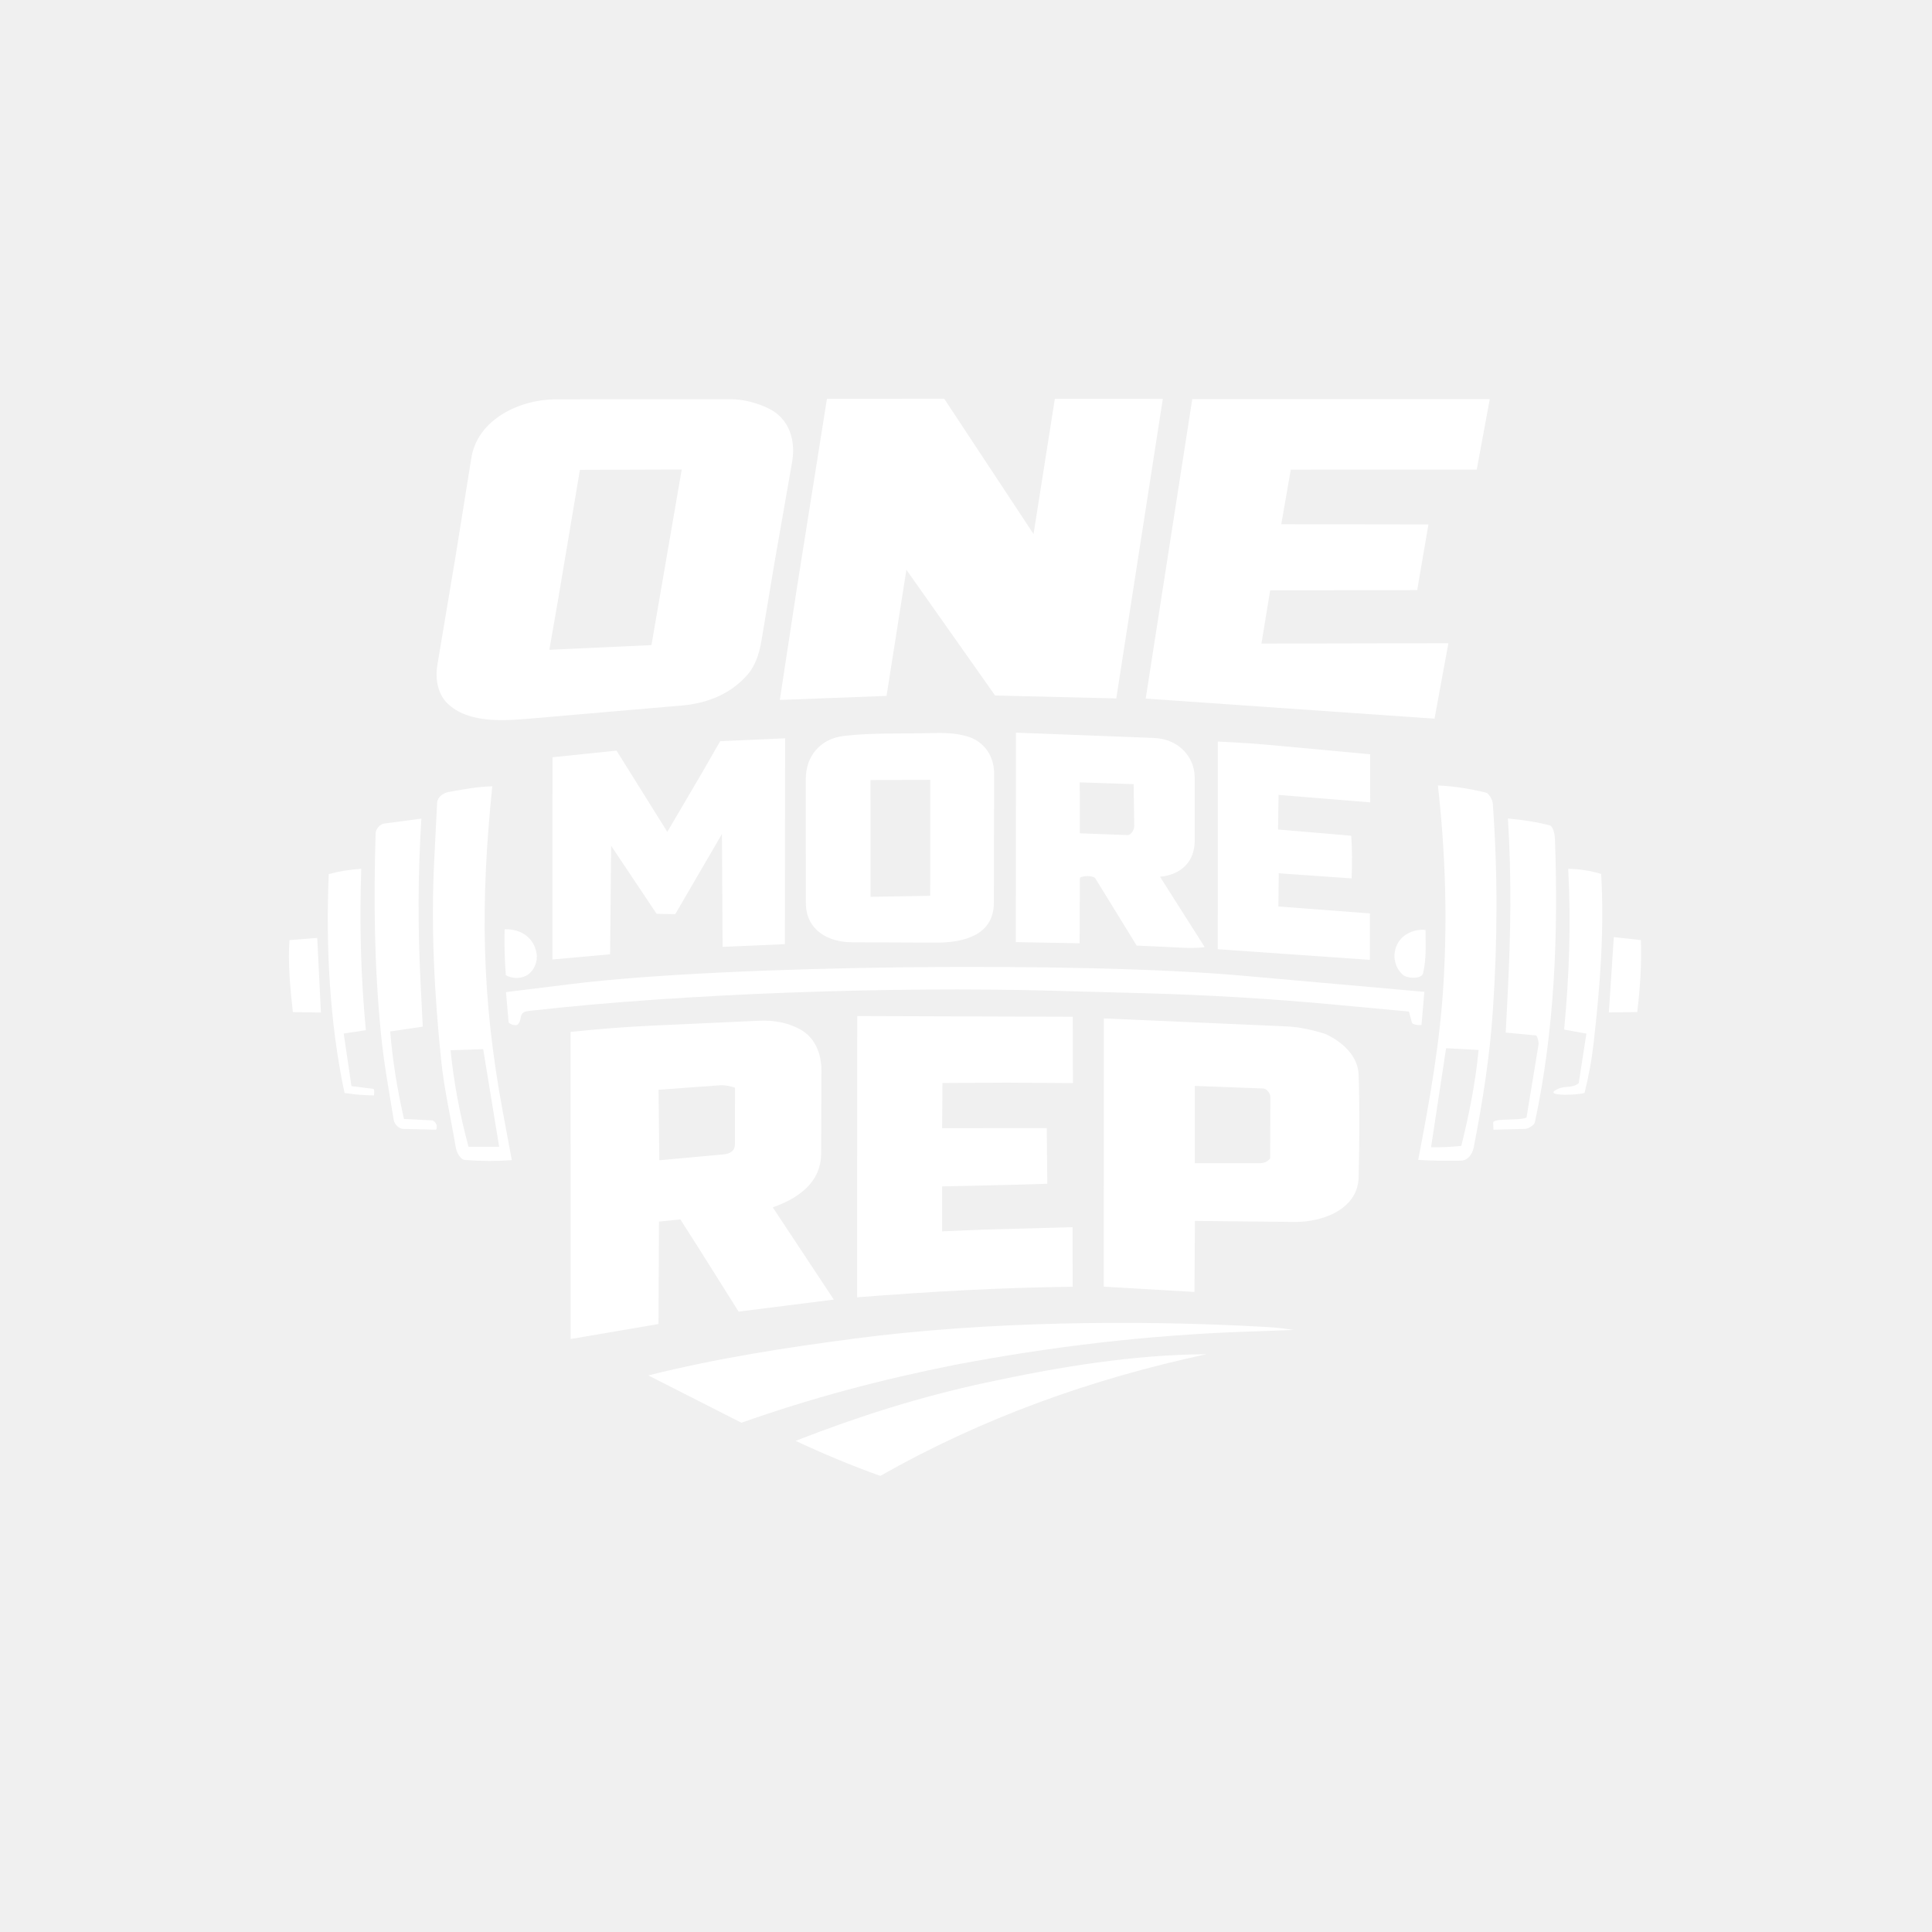
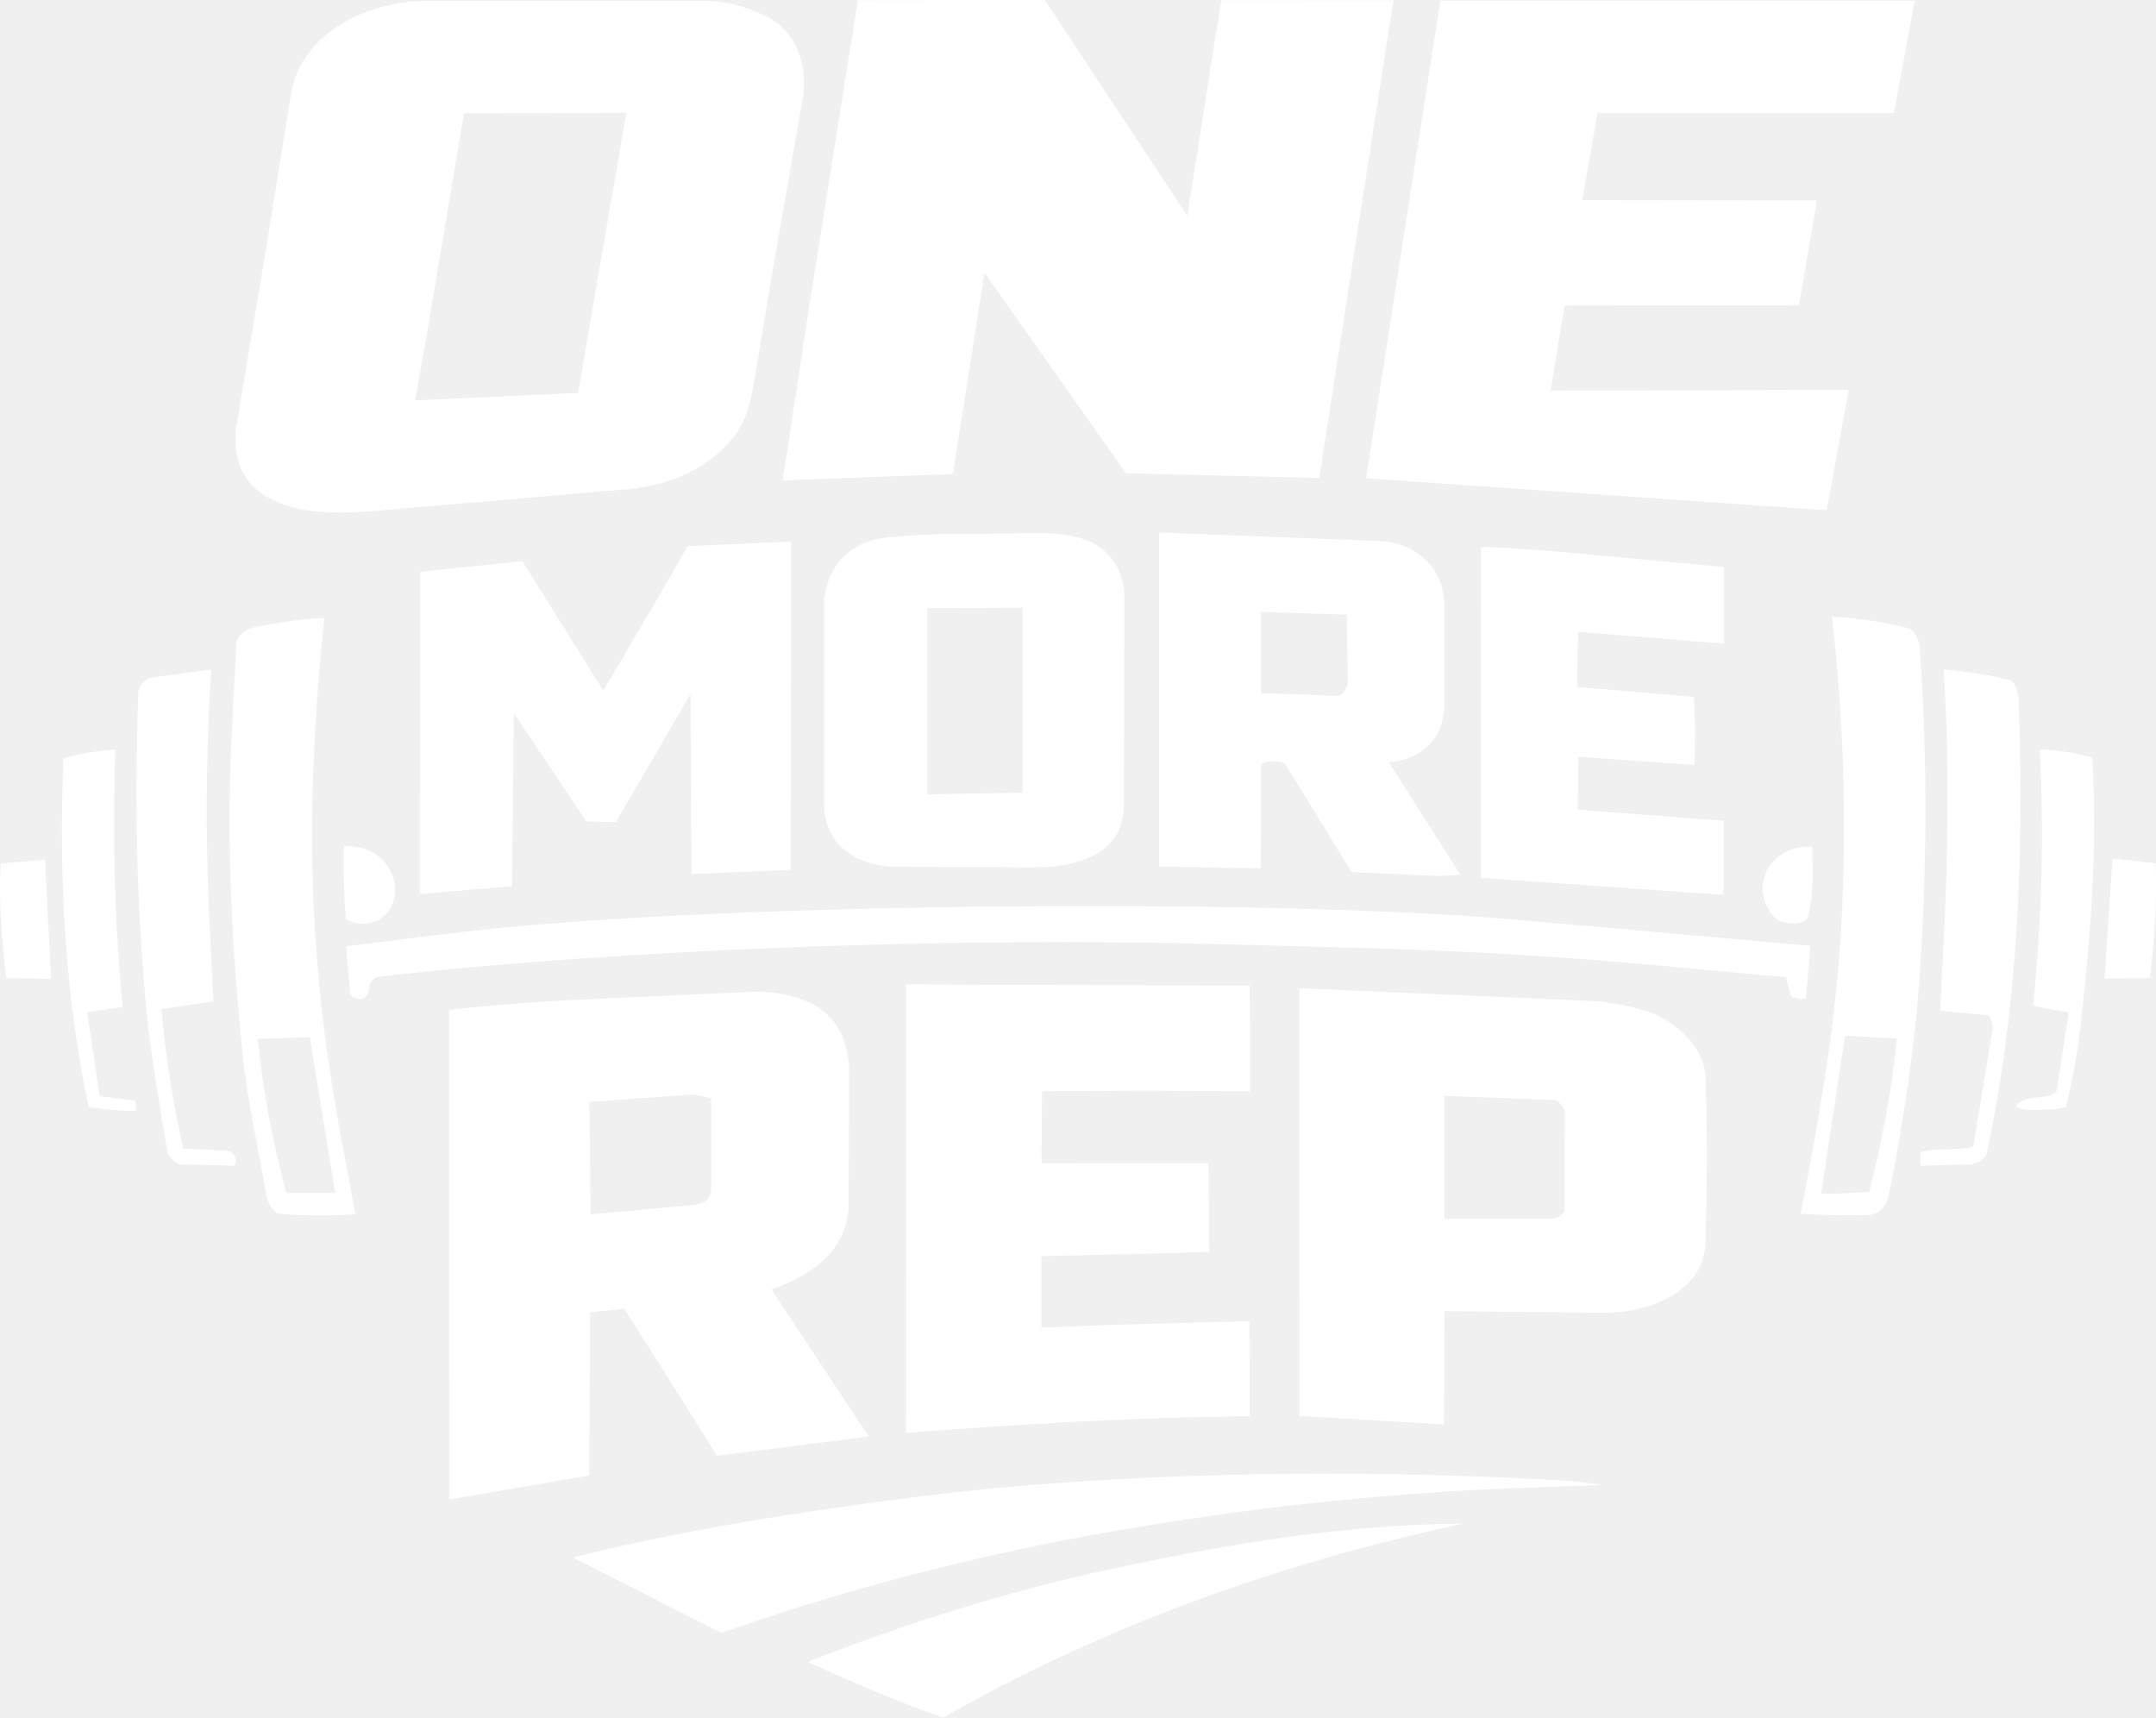
- <svg xmlns="http://www.w3.org/2000/svg" id="Layer_1" viewBox="0 0 1950.9 1950.9">
+ <svg xmlns="http://www.w3.org/2000/svg" id="Layer_1" viewBox="0 0 1365.38 1087.74">
  <defs>
    <style>.cls-1{fill:#fff;}</style>
  </defs>
-   <polygon class="cls-1" points="1127.21 705.25 1004.82 702.3 915.27 575.35 895.22 702.7 787.45 706.79 804.46 595.13 835.03 402.73 953.42 402.59 1043.66 539.25 1065.17 402.69 1174.21 402.75 1127.21 705.25" />
-   <path class="cls-1" d="M688.67,712.38l-148.25,12.8c-28.07,2.42-64.6,6.3-87.2-13.55-11.02-9.68-14.03-25.48-11.6-40.02l18.56-110.86,15.79-98.42c6.24-38.91,48.83-59.1,85.6-59.11l176.83-.06c12.76,0,26.3,3.86,37.07,8.96,21.73,10.29,28.25,32.52,24.34,54.78l-17.87,102-12.78,76.62c-2.1,12.6-5.64,25.66-14.02,35.41-16.65,19.35-40.11,29.2-66.48,31.48ZM657.82,651.43l30.58-177.33-102.81.35-22.01,130.95-8.86,50.75,103.09-4.72Z" />
-   <polygon class="cls-1" points="1431.06 595.9 1282.61 596.1 1273.78 649.89 1462.57 649.5 1448.56 725.69 1156.91 705.41 1203.93 403.04 1504.35 403.01 1491.18 474.18 1303.43 474.23 1293.8 529.35 1442.41 529.57 1431.06 595.9" />
-   <path class="cls-1" d="M745.81,1324.43l-37.94-60.36-20.87-32.74-21.57,2.22-.51,103.41-88.69,15.15-.06-310.11c27.62-2.88,54.36-5.06,82.38-6.34l108.44-4.95c14.52-.66,29.39,2.09,41.56,9.04,14.86,8.49,20.97,24.76,20.91,41.29l-.29,83.78c-.1,29.74-23.79,45.5-48.83,54.36l61.63,93.13-96.16,12.13ZM730.39,1165.71c6.91-.63,11.7-3.42,11.71-10.41l.07-56.98c-4.25-1.59-10.46-2.74-14.96-2.42l-62.21,4.49.76,71.22,64.63-5.91Z" />
-   <path class="cls-1" d="M1371.88,1189.2c-.8,31.38-35.56,44.98-64.69,44.69l-100.6-1.03-.41,71.72-91.64-5.34.13-270.84,184.72,8.07c13.56.59,25.15,3.52,38.36,7.34,16,7.15,33.46,21.39,34.14,41.11,1.2,35.11.88,69.41,0,104.28ZM1282.58,1169.68l.19-62.3c.16-3.13-3.74-8.1-7.23-8.24l-69.05-2.6.02,78.01,65.08.04c4.32,0,8.36-1.24,10.98-4.91Z" />
-   <path class="cls-1" d="M1057.51,1195.34l-41.08,1.21-65.08,1.44-.05,45.41,42.16-1.78,89.56-2.43.15,60.15c-73.66.84-143.85,4.9-217.68,10.65l.12-283.99,217.63.7.17,67-67.13-.47-64.61.38-.31,45.62,105.66-.09.51,56.2Z" />
-   <polygon class="cls-1" points="617.15 854.11 616.07 963.61 557.8 968.85 557.9 764.68 622.56 757.95 673.83 840 708.57 780.88 727.22 748.45 792.8 745.52 792.59 953.38 729.66 956.1 729 842.16 681.85 923.12 663.06 922.76 617.15 854.11" />
-   <path class="cls-1" d="M945.01,951.85l-84.76-.36c-24.67-.11-46.52-12.71-46.54-39.9l-.07-124.8c-.01-22.64,13.97-40.73,38.45-43.65,28.6-3.42,58.33-2.02,88.05-2.89,12.78-.37,25.11-.12,36.84,3.42,17.1,5.16,26.9,19.99,26.87,37.54l-.26,130.35c-.07,32.74-30.24,40.41-58.59,40.29ZM939.32,904.55l.03-117.1-60.33.24.02,117.92,60.29-1.06Z" />
-   <path class="cls-1" d="M1179.6,956.28l-31.8-1.44-41.88-68.05c-2.63-2.92-12.98-2.58-15.46-.36l-.31,66.08-64.39-1.18.12-211.5,139.79,5.41c22.48.87,39.87,16.9,40.7,38.7l.02,65.01c0,20.17-12.58,34.14-35,36.41l45.13,71.06c-12.54,1.58-24.18.44-36.92-.14ZM1145.35,834.35l-.64-42.53-54.38-1.79.09,51.43,48.33,1.79c3.25.12,6.65-5.54,6.6-8.89Z" />
-   <path class="cls-1" d="M1364.44,843.93c.98,14.5,1.05,27.89.37,43.05l-73.55-5.15-.37,33.53,92.43,7.02-.05,46.84-153.62-10.73.11-209.66c20.68.83,40.9,2.35,61.78,4.29l92.04,8.57.03,48.5-92.54-7.51-.49,34.95,73.84,6.3Z" />
-   <path class="cls-1" d="M1060.91,1000.38c-158.36-4.31-370.16,2.7-525.46,20.28-6.14.69-9.05,1.34-9.91,8.23-.27,2.2-1.85,5.34-3.5,6.08-2.03.91-8.3-.83-8.5-3.18l-2.6-29.97,66.01-8.16c158.44-19.59,517.05-22.69,676.37-8.54l184.97,16.43-2.9,33.59c-3.13.24-9.06-.36-9.66-2.57l-3.03-11.14-75.27-7c-63.91-5.95-125.93-9.68-190.05-11.43l-96.47-2.63Z" />
-   <path class="cls-1" d="M1257.43,1344.71c-99.35,3.54-196.22,15-293.79,33.59-73.65,14.68-144.29,33.34-214.96,58.36l-94.04-47.8c69.49-17.35,138.35-28.06,209.42-37.33,131.01-17.08,283.28-19.1,414.82-11.56,9.85.56,18.08,1.49,27.14,3.01l-48.58,1.73Z" />
-   <path class="cls-1" d="M469.34,1171.32c-4.32-.31-8.29-7.78-8.99-12.01-5.05-30.38-11.84-58.77-14.98-89.65-6.86-67.39-10.29-133.97-6.87-201.58l2.9-57.34c.3-5.95,6.19-10.04,11.51-11,15.06-2.71,28.83-5.3,44.2-5.8-12.18,118.21-10.93,213.07,10.65,328.92l9.06,48.63c-16.3,1.17-29.72,1.1-47.48-.17ZM504.04,1158.01l-16.13-98.6-32.93,1.08c3.36,33.56,9.42,65,18.12,97.53h30.94Z" />
-   <path class="cls-1" d="M1488.24,1158.25c-1.48,7.62-6.14,13.62-13.06,13.75-14.6.29-28.41.15-43.11-.73,11.71-60.99,22.29-119.56,25.74-181.41,3.7-66.24,1.63-129.58-5.83-196.73,16.38.72,33.51,3.54,48.76,7.35,2.79.7,6.4,7.5,6.62,10.52,5.11,70.26,4.87,138.62.13,209.09-3.17,47.13-10.21,91.43-19.27,138.16ZM1475.6,1157.1c7.93-32.08,14.2-63.21,17.46-96.86l-32.81-1.78-15.2,99.99c10.47.24,19.4-.28,30.55-1.35Z" />
-   <path class="cls-1" d="M888.91,1490.33c-29.65-10.52-61.1-23.9-85.51-35.39,63.83-24.89,125.64-44.42,191.19-58.55,74.62-16.09,148.49-28.44,223.7-28.94-116.53,25.01-226.39,64.42-329.38,122.89Z" />
-   <path class="cls-1" d="M1508.04,1140.8l-.25-7.12c-.17-4.87,25.93-1.75,33.64-5.16l12.2-73.92c.38-2.32-1.3-8.39-2.51-9.03l-30.68-2.88,2.03-39.71c3.03-59.39,3.98-116.94.18-176.48,14.61,1.37,28.81,3.43,42.24,6.95,3.69.97,5.14,10.01,5.26,13.34,3.45,96.15-.2,192.57-20.24,286.45-.66,3.08-6.84,6.6-9.91,6.69l-31.95.86Z" />
-   <path class="cls-1" d="M435.81,1131.3c3.86.19,6.83,6.31,4.44,9.48l-33.21-.84c-4.35-.11-8.78-4.7-9.48-9.07-4.71-29.25-9.84-56.36-12.79-86.13-6.76-68.18-7.6-134.81-5.47-203.06.15-4.81,4.5-9.54,8.67-10.1l37.54-4.97c-3.53,55.61-3.65,109.49-.87,165l2.26,45.06-32.89,4.89c2.58,30.74,7.09,58.18,13.91,88.38l27.9,1.38Z" />
-   <path class="cls-1" d="M370.33,1098.66l6.5.79c1.48.18,1.05,4.63.77,6.67-9.33-.08-18.94-.76-29.71-2.47-15.07-70.91-19.04-148.4-15.91-220.98,11.2-3.05,20.59-4.5,32.8-5.4-1.86,54.89-.55,108.19,4.66,163l-22.38,3.37,7.85,53.15,15.42,1.88Z" />
-   <path class="cls-1" d="M1600.1,1103.49c-4.05,2.18-40.15,3.91-29.51-2.61,9.25-5.68,16.17-1.06,23.57-7.09l7.76-50.05-22.49-4.09c5.27-55.55,7-107.09,4.12-162.45,11.74.44,22.2,1.96,33.29,5.28,3.29,57.82-1.16,113.74-7.61,170.73-2,17.63-4.75,32.38-9.13,50.29Z" />
-   <path class="cls-1" d="M1653.29,1021.94l-28.69.4,5-76.06,27.35,3.02c.7,25.2-.61,46.8-3.66,72.64Z" />
-   <path class="cls-1" d="M295.71,1022c-2.68-24-5.09-50.39-3.38-72.69l28.01-2.24,3.71,75.37-28.34-.44Z" />
-   <path class="cls-1" d="M541.76,962.38c1.58,8.8-2.63,17.3-8.17,21.44-5.97,4.46-15.65,5.04-22.79.9-1.24-15.14-1.64-30.38-1.23-46.35,16.1-.54,29.32,8.02,32.2,24.01Z" />
-   <path class="cls-1" d="M1437.03,982.66c-1.46,6.43-16.59,5.51-20.85,1.39-8.69-8.41-10.56-21.03-4.63-31.73,4.87-8.79,16.66-14.69,27.91-13.22.14,15.47.92,28.77-2.43,43.56Z" />
+   <polygon class="cls-1" points="835.45 302.66 713.06 299.71 623.51 172.76 603.46 300.11 495.68 304.2 512.7 192.54 543.27 .14 661.66 0 751.9 136.66 773.41 .1 882.45 .16 835.45 302.66" />
+   <path class="cls-1" d="M396.9,309.79l-148.25,12.8c-28.07,2.42-64.6,6.3-87.2-13.55-11.02-9.68-14.03-25.48-11.6-40.02l18.56-110.86,15.79-98.42C190.46,20.83,233.05.63,269.82.62l176.83-.06c12.76,0,26.3,3.86,37.07,8.96,21.73,10.29,28.25,32.52,24.34,54.78l-17.87,102-12.78,76.62c-2.1,12.6-5.64,25.66-14.02,35.41-16.65,19.35-40.11,29.2-66.48,31.48ZM366.06,248.84l30.58-177.33-102.81.35-22.01,130.95-8.86,50.75,103.09-4.72Z" />
+   <polygon class="cls-1" points="1139.3 193.31 990.85 193.51 982.02 247.3 1170.8 246.91 1156.8 323.1 865.15 302.82 912.17 .45 1212.59 .42 1199.42 71.59 1011.67 71.64 1002.04 126.76 1150.65 126.98 1139.3 193.31" />
+   <path class="cls-1" d="M454.05,921.84l-37.94-60.36-20.87-32.74-21.57,2.22-.51,103.41-88.69,15.15-.06-310.11c27.62-2.88,54.36-5.06,82.38-6.34l108.44-4.95c14.52-.66,29.39,2.09,41.56,9.04,14.86,8.49,20.97,24.76,20.91,41.29l-.29,83.78c-.1,29.74-23.79,45.5-48.83,54.36l61.63,93.13-96.16,12.13ZM438.63,763.12c6.91-.63,11.7-3.42,11.71-10.41l.07-56.98c-4.25-1.59-10.46-2.74-14.96-2.42l-62.21,4.49.76,71.22,64.63-5.91Z" />
+   <path class="cls-1" d="M1080.12,786.61c-.8,31.38-35.56,44.98-64.69,44.69l-100.6-1.03-.41,71.72-91.64-5.34.13-270.84,184.72,8.07c13.56.59,25.15,3.52,38.36,7.34,16,7.15,33.46,21.39,34.14,41.11,1.2,35.11.88,69.41,0,104.28ZM990.81,767.09l.19-62.3c.16-3.13-3.74-8.1-7.23-8.24l-69.05-2.6.02,78.01,65.08.04c4.32,0,8.36-1.24,10.98-4.91Z" />
+   <path class="cls-1" d="M765.75,792.76l-41.08,1.21-65.08,1.44-.05,45.41,42.16-1.78,89.56-2.43.15,60.15c-73.66.84-143.85,4.9-217.68,10.65l.12-283.99,217.63.7.17,67-67.13-.47-64.61.38-.31,45.62,105.66-.09.51,56.2Z" />
+   <polygon class="cls-1" points="325.39 451.52 324.31 561.02 266.04 566.26 266.13 362.09 330.8 355.36 382.07 437.41 416.81 378.29 435.46 345.86 501.04 342.93 500.83 550.79 437.9 553.51 437.24 439.57 390.08 520.54 371.3 520.17 325.39 451.52" />
+   <path class="cls-1" d="M653.24,549.26l-84.76-.36c-24.67-.11-46.52-12.71-46.54-39.9l-.07-124.8c-.01-22.64,13.97-40.73,38.45-43.65,28.6-3.42,58.33-2.02,88.05-2.89,12.78-.37,25.11-.12,36.84,3.42,17.1,5.16,26.9,19.99,26.87,37.54l-.26,130.35c-.07,32.74-30.24,40.41-58.59,40.29ZM647.55,501.96l.03-117.1-60.33.24.02,117.92,60.29-1.06Z" />
+   <path class="cls-1" d="M887.84,553.69l-31.8-1.44-41.88-68.05c-2.63-2.92-12.98-2.58-15.46-.36l-.31,66.08-64.39-1.18.12-211.5,139.79,5.41c22.48.87,39.87,16.9,40.7,38.7l.02,65.01c0,20.17-12.58,34.14-35,36.41l45.13,71.06c-12.54,1.58-24.18.44-36.92-.14ZM853.59,431.77l-.64-42.53-54.38-1.79.09,51.43,48.33,1.79c3.25.12,6.65-5.54,6.6-8.89Z" />
+   <path class="cls-1" d="M1072.68,441.34c.98,14.5,1.05,27.89.37,43.05l-73.55-5.15-.37,33.53,92.43,7.02-.05,46.84-153.62-10.73.11-209.66c20.68.83,40.9,2.35,61.78,4.29l92.04,8.57.03,48.5-92.54-7.51-.49,34.95,73.84,6.3Z" />
+   <path class="cls-1" d="M769.14,597.79c-158.36-4.31-370.16,2.7-525.46,20.28-6.14.69-9.05,1.34-9.91,8.23-.27,2.2-1.85,5.34-3.5,6.08-2.03.91-8.3-.83-8.5-3.18l-2.6-29.97,66.01-8.16c158.44-19.59,517.05-22.69,676.37-8.54l184.97,16.43-2.9,33.59c-3.13.24-9.06-.36-9.66-2.57l-3.03-11.14-75.27-7c-63.91-5.95-125.93-9.68-190.05-11.43l-96.47-2.63Z" />
+   <path class="cls-1" d="M965.67,942.13c-99.35,3.54-196.22,15-293.79,33.59-73.65,14.68-144.29,33.34-214.96,58.36l-94.04-47.8c69.49-17.35,138.35-28.06,209.42-37.33,131.01-17.08,283.28-19.1,414.82-11.56,9.85.56,18.08,1.49,27.14,3.01l-48.58,1.73Z" />
+   <path class="cls-1" d="M177.58,768.73c-4.32-.31-8.29-7.78-8.99-12.01-5.05-30.38-11.84-58.77-14.98-89.65-6.86-67.39-10.29-133.97-6.87-201.58l2.9-57.34c.3-5.95,6.19-10.04,11.51-11,15.06-2.71,28.83-5.3,44.2-5.8-12.18,118.21-10.93,213.07,10.65,328.92l9.06,48.63c-16.3,1.17-29.72,1.1-47.48-.17ZM212.28,755.42l-16.13-98.6-32.93,1.08c3.36,33.56,9.42,65,18.12,97.53h30.94Z" />
+   <path class="cls-1" d="M1196.48,755.66c-1.48,7.62-6.14,13.62-13.06,13.75-14.6.29-28.41.15-43.11-.73,11.71-60.99,22.29-119.56,25.74-181.41,3.7-66.24,1.63-129.58-5.83-196.73,16.38.72,33.51,3.54,48.76,7.35,2.79.7,6.4,7.5,6.62,10.52,5.11,70.26,4.87,138.62.13,209.09-3.17,47.13-10.21,91.43-19.27,138.16ZM1183.84,754.51c7.93-32.08,14.2-63.21,17.46-96.86l-32.81-1.78-15.2,99.99c10.47.24,19.4-.28,30.55-1.35Z" />
+   <path class="cls-1" d="M597.15,1087.74c-29.65-10.52-61.1-23.9-85.51-35.39,63.83-24.89,125.64-44.42,191.19-58.55,74.62-16.09,148.49-28.44,223.7-28.94-116.53,25.01-226.39,64.42-329.38,122.89Z" />
+   <path class="cls-1" d="M1216.28,738.21l-.25-7.12c-.17-4.87,25.93-1.75,33.64-5.16l12.2-73.92c.38-2.32-1.3-8.39-2.51-9.03l-30.68-2.88,2.03-39.71c3.03-59.39,3.98-116.94.18-176.48,14.61,1.37,28.81,3.43,42.24,6.95,3.69.97,5.14,10.01,5.26,13.34,3.45,96.15-.2,192.57-20.24,286.45-.66,3.08-6.84,6.6-9.91,6.69l-31.95.86Z" />
+   <path class="cls-1" d="M144.05,728.71c3.86.19,6.83,6.31,4.44,9.48l-33.21-.84c-4.35-.11-8.78-4.7-9.48-9.07-4.71-29.25-9.84-56.36-12.79-86.13-6.76-68.18-7.6-134.81-5.47-203.06.15-4.81,4.5-9.54,8.67-10.1l37.54-4.97c-3.53,55.61-3.65,109.49-.87,165l2.26,45.06-32.89,4.89c2.58,30.74,7.09,58.18,13.91,88.38l27.9,1.38Z" />
+   <path class="cls-1" d="M78.56,696.07l6.5.79c1.48.18,1.05,4.63.77,6.67-9.33-.08-18.94-.76-29.71-2.47-15.07-70.91-19.04-148.4-15.91-220.98,11.2-3.05,20.59-4.5,32.8-5.4-1.86,54.89-.55,108.19,4.66,163l-22.38,3.37,7.85,53.15,15.42,1.88Z" />
+   <path class="cls-1" d="M1308.33,700.9c-4.05,2.18-40.15,3.91-29.51-2.61,9.25-5.68,16.17-1.06,23.57-7.09l7.76-50.05-22.49-4.09c5.27-55.55,7-107.09,4.12-162.45,11.74.44,22.2,1.96,33.29,5.28,3.29,57.82-1.16,113.74-7.61,170.73-2,17.63-4.75,32.38-9.13,50.29Z" />
+   <path class="cls-1" d="M1361.53,619.35l-28.69.4,5-76.06,27.35,3.02c.7,25.2-.61,46.8-3.66,72.64Z" />
+   <path class="cls-1" d="M3.95,619.41c-2.68-24-5.09-50.39-3.38-72.69l28.01-2.24,3.71,75.37-28.34-.44Z" />
+   <path class="cls-1" d="M250,559.79c1.58,8.8-2.63,17.3-8.17,21.44-5.97,4.46-15.65,5.04-22.79.9-1.24-15.14-1.64-30.38-1.23-46.35,16.1-.54,29.32,8.02,32.2,24.01Z" />
+   <path class="cls-1" d="M1145.26,580.07c-1.46,6.43-16.59,5.51-20.85,1.39-8.69-8.41-10.56-21.03-4.63-31.73,4.87-8.79,16.66-14.69,27.91-13.22.14,15.47.92,28.77-2.43,43.56Z" />
</svg>
